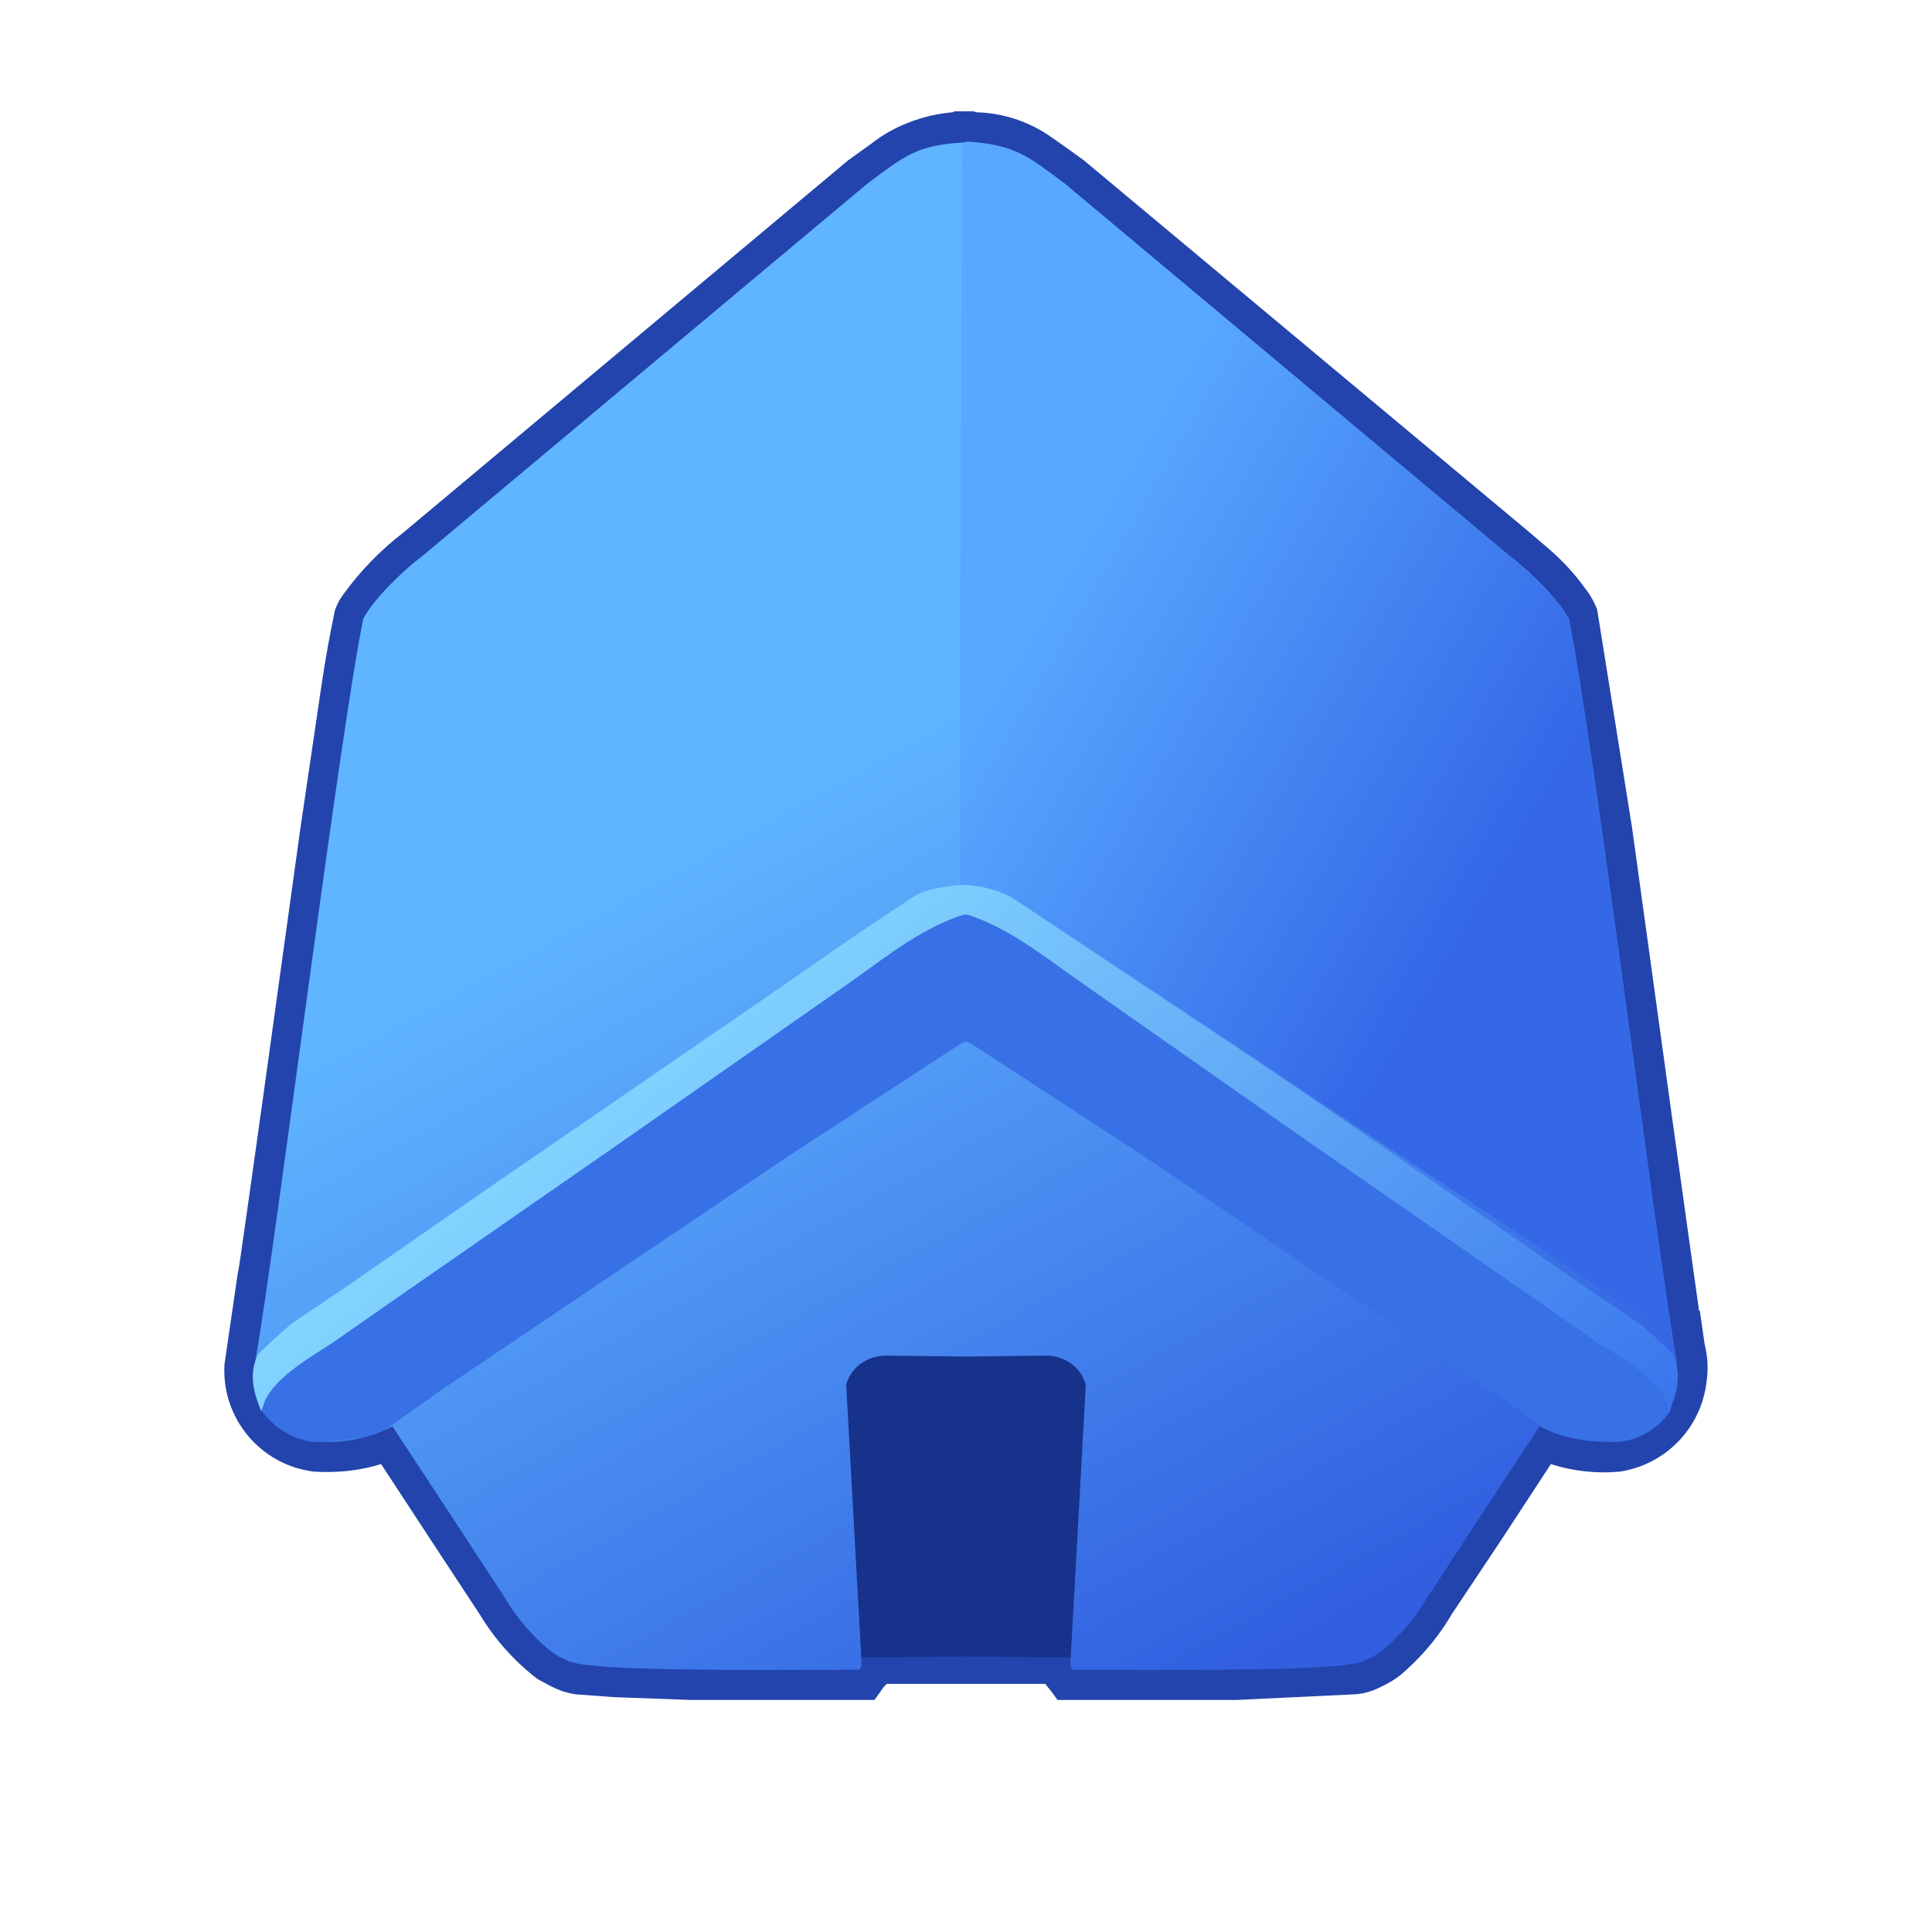
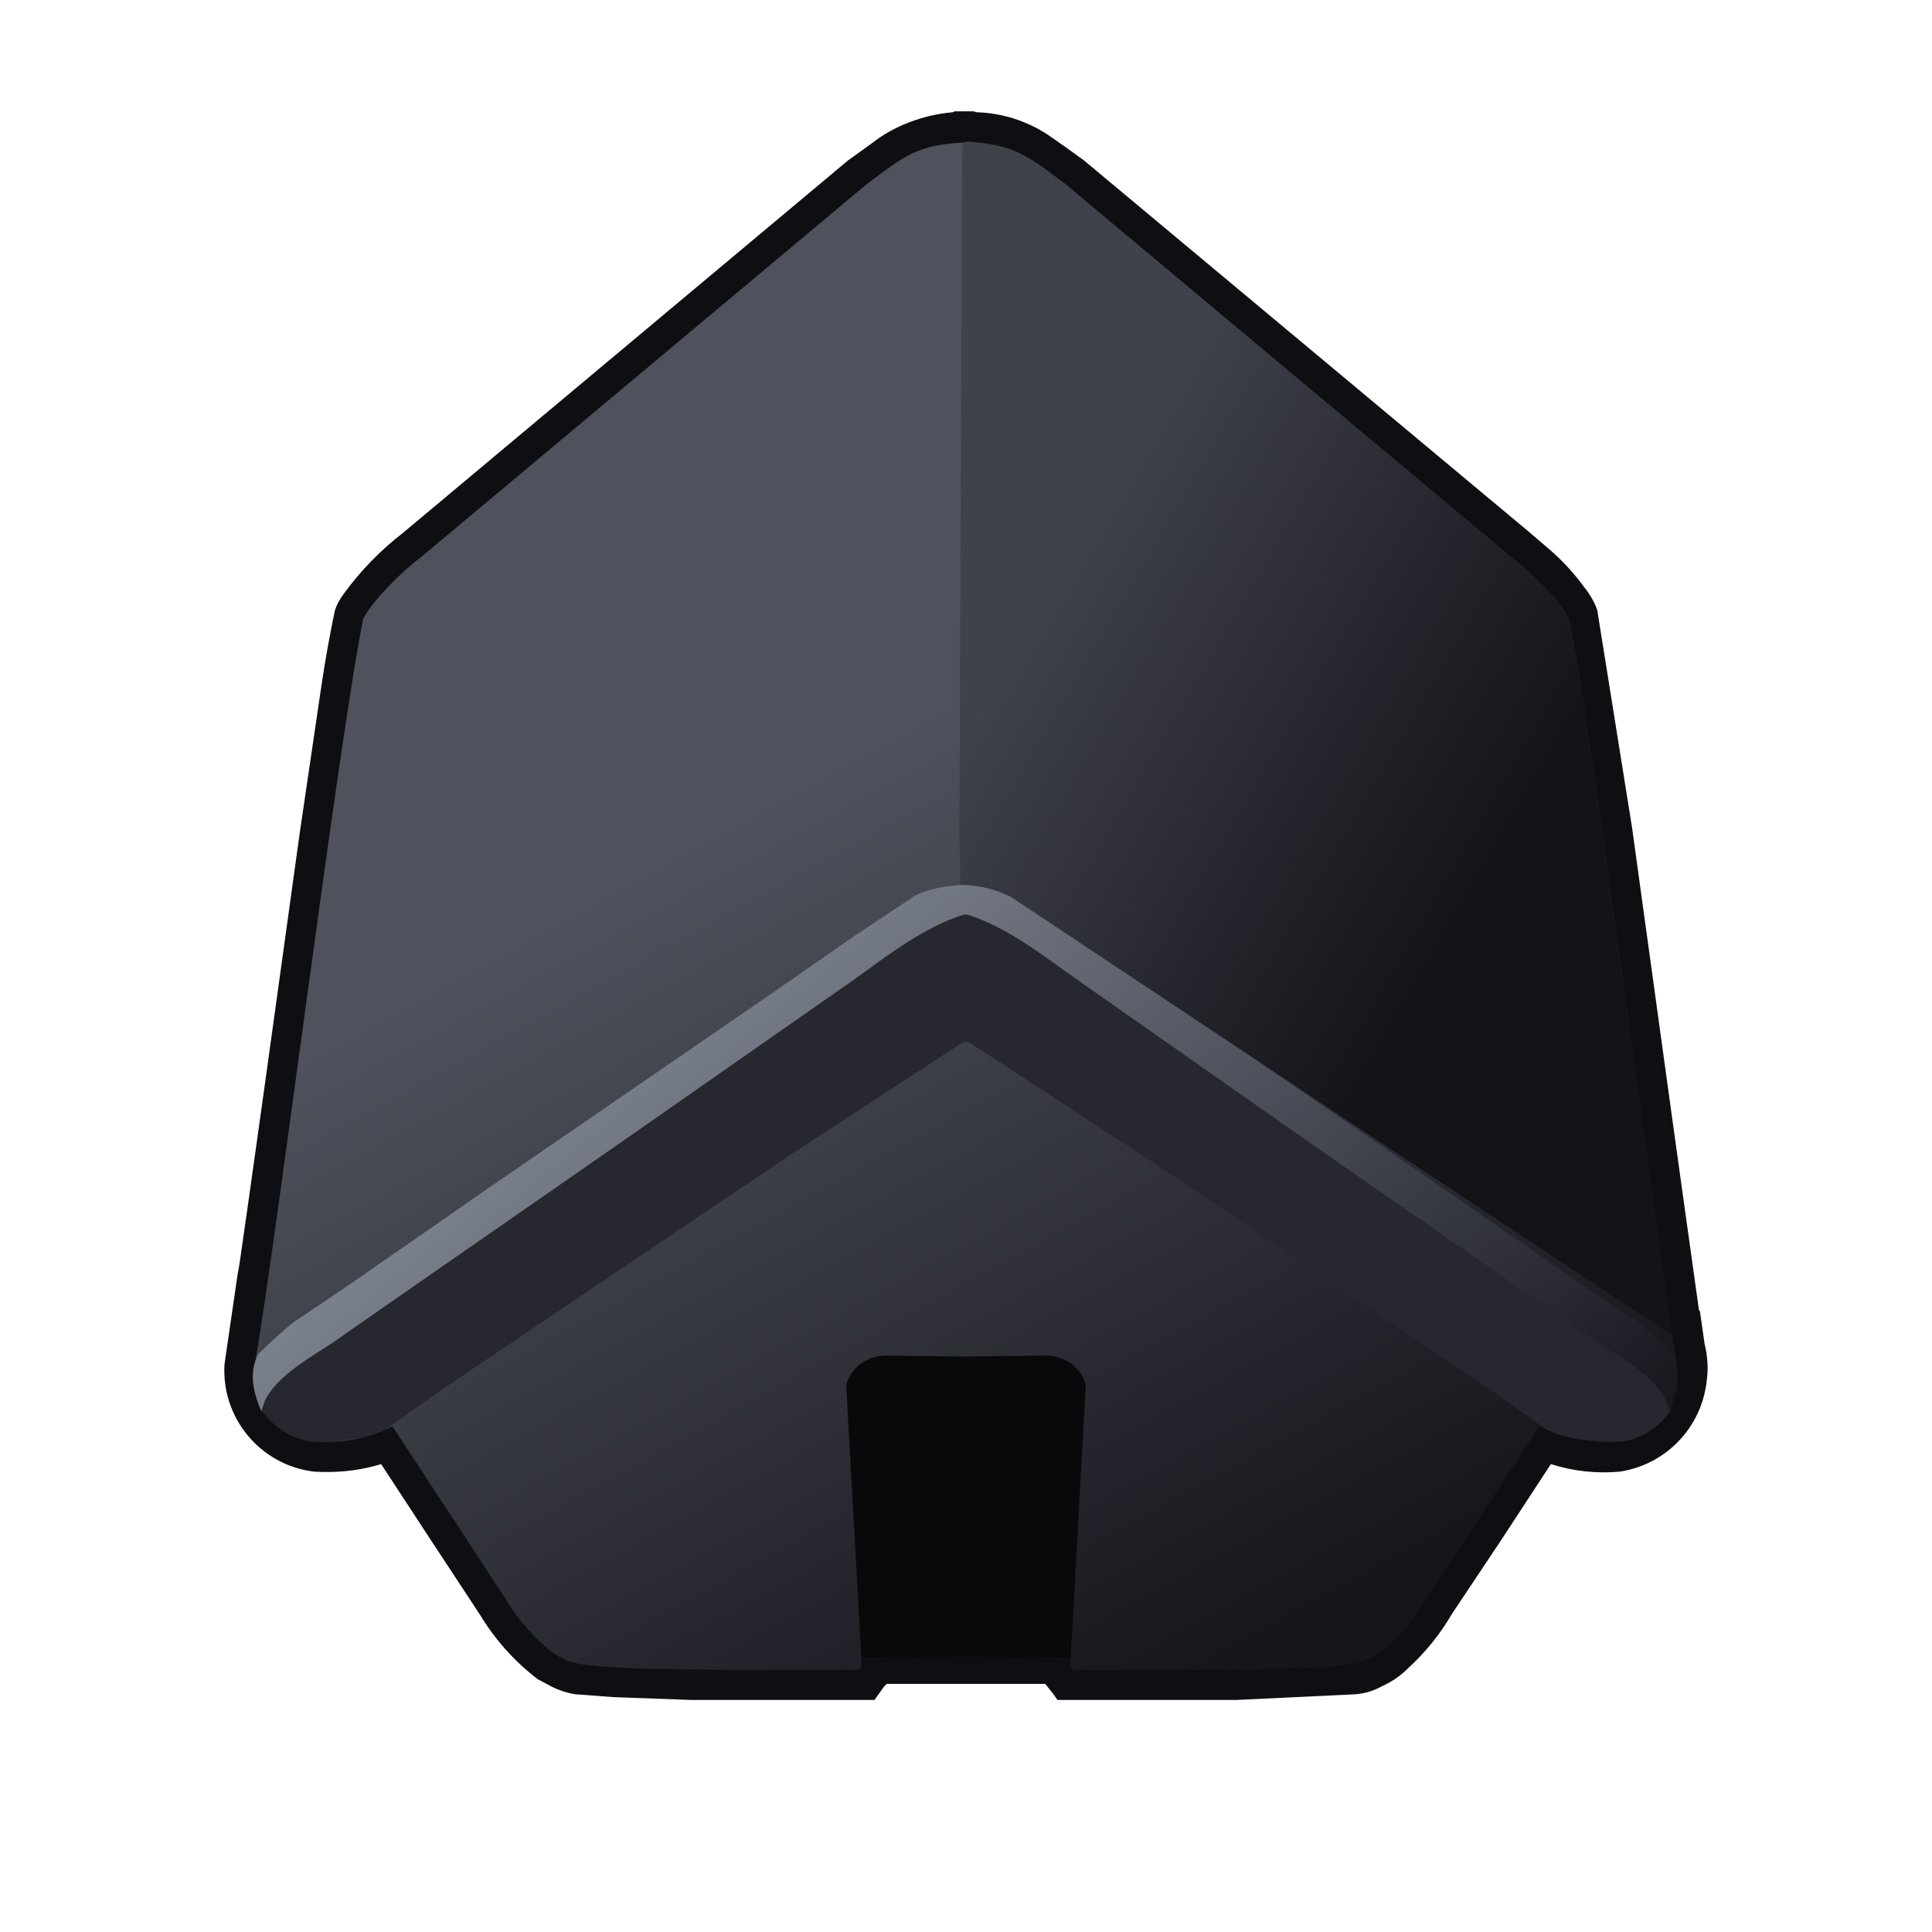
<svg xmlns="http://www.w3.org/2000/svg" xmlns:xlink="http://www.w3.org/1999/xlink" xml:space="preserve" width="128" height="128" viewBox="0 0 2048 1860">
  <defs>
    <linearGradient id="b" x1="1307.3" x2="803.2" y1="1678" y2="762.2" gradientUnits="userSpaceOnUse" spreadMethod="pad">
-       <stop class="stop0" offset="0" stop-color="#3468e7" />
-       <stop class="stop1" offset="1" stop-color="#58a8ff" />
+       <stop class="stop0" offset="0" stop-color="#131318" />
+       <stop class="stop1" offset="1" stop-color="#3f414b" />
    </linearGradient>
    <linearGradient id="a" x1="1307.3" x2="803.2" y1="1678" y2="762.2" gradientUnits="userSpaceOnUse" spreadMethod="pad">
-       <stop class="stop0" offset="0" stop-color="#315fe0" />
-       <stop class="stop1" offset="1" stop-color="#7cc8ff" />
+       <stop class="stop0" offset="0" stop-color="#15151b" />
+       <stop class="stop1" offset="1" stop-color="#646974" />
    </linearGradient>
    <linearGradient id="d" x1="1337.2" x2="712.5" y1="1377.4" y2="588.2" gradientUnits="userSpaceOnUse">
-       <stop class="stop0" offset="0" stop-color="#3976ed" />
-       <stop class="stop1" offset="1" stop-color="#83d5ff" />
+       <stop class="stop0" offset="0" stop-color="#18181f" />
+       <stop class="stop1" offset="1" stop-color="#7a808c" />
    </linearGradient>
    <linearGradient xlink:href="#a" id="c" x1="1307.3" x2="803.2" y1="1678" y2="762.2" gradientUnits="userSpaceOnUse" spreadMethod="pad">
-       <stop class="stop0" offset="0" stop-color="#315fe0" />
-       <stop class="stop1" offset="1" stop-color="#5fb5ff" />
+       <stop class="stop0" offset="0" stop-color="#15151b" />
+       <stop class="stop1" offset="1" stop-color="#4f525c" />
    </linearGradient>
    <linearGradient xlink:href="#b" id="e" x1="1583.3" x2="1099.7" y1="838" y2="555.4" gradientUnits="userSpaceOnUse" spreadMethod="pad" />
  </defs>
-   <path fill="#2344ad" d="M1010 25q-24 2-47 11-21 8-39 22l-25 18-472 395a318 318 0 0 0-63 65q-6 8-9 17-8 38-14 78l-23 156-38 274-16 114-9 63-2 13-1 5-14 96a108 108 0 0 0 95 114q34 2 64-6l7-2 55 84 50 76a245 245 0 0 0 61 68l15 8q12 6 25 8l40 3 82 3h195l10-14 3-3h168l8 10 5 7h190l126-6q12-1 23-6l6-3q15-7 26-18a245 245 0 0 0 47-58l52-78 53-81a184 184 0 0 0 73 8 109 109 0 0 0 92-95q3-20-2-40l-5-35-1-1-14-100-16-115-41-297-36-225-1-6q-5-13-14-24-16-22-37-40l-21-18-472-394q-19-14-38-27a145 145 0 0 0-76-24l-3-1h-20z" />
+   <path fill="#0f0f13" d="M1010 25q-24 2-47 11-21 8-39 22l-25 18-472 395a318 318 0 0 0-63 65q-6 8-9 17-8 38-14 78l-23 156-38 274-16 114-9 63-2 13-1 5-14 96a108 108 0 0 0 95 114q34 2 64-6l7-2 55 84 50 76a245 245 0 0 0 61 68l15 8q12 6 25 8l40 3 82 3h195l10-14 3-3h168l8 10 5 7h190l126-6q12-1 23-6l6-3q15-7 26-18a245 245 0 0 0 47-58l52-78 53-81a184 184 0 0 0 73 8 109 109 0 0 0 92-95q3-20-2-40l-5-35-1-1-14-100-16-115-41-297-36-225-1-6q-5-13-14-24-16-22-37-40l-21-18-472-394q-19-14-38-27a145 145 0 0 0-76-24l-3-1h-20z" />
  <path fill="url(#c)" d="M272 1341c22-129 87-650 113-779 11-21 43-52 62-66l472-395c39-29 53-42 105-44 52 2 66 15 105 44l472 395c19 14 51 45 62 66 26 129 91 650 113 779m0 0a78 78 0 0 1-64 93q-42 3-80-16l-69 105-51 78c-17 29-47 59-63 64-12 10-101 12-312 11-7-9 6-15-13-17H924c-19 2-6 8-13 17-211 1-300-1-312-11-16-5-46-35-63-64l-51-78-69-105q-38 19-80 16-33-5-52-33a78 78 0 0 1-12-60" />
-   <path fill="#17328a" d="M939 1343c-19 0-37 12-42 31l16 289 111-1 111 1 16-289c-5-19-23-31-42-31l-85 1Z" />
-   <path fill="#3870e5" d="M1021 844h6m0 32c16 1 38 4 51 12q33 21 65 43a8910 9239 0 0 0 80 54l305 211 149 103a3358 3482 0 0 1 60 41c36 25 38 15 34 61a75 75 0 0 1-51 33c-13 2-68-2-84-15l-58-41-368-248-181-118a38 40 0 0 1-5-2 38 40 0 0 1-5 2l-181 118-368 248-58 41c-16 13-71 17-84 15q-31-6-51-33c-4-46-2-36 34-61a3358 3482 0 0 1 60-41l149-103 305-211a8910 9239 0 0 0 80-54q32-22 65-43c13-8 35-11 51-12" />
+   <path fill="#09090b" d="M939 1343c-19 0-37 12-42 31l16 289 111-1 111 1 16-289c-5-19-23-31-42-31l-85 1Z" />
+   <path fill="#26272f" d="M1021 844h6m0 32c16 1 38 4 51 12q33 21 65 43a8910 9239 0 0 0 80 54l305 211 149 103a3358 3482 0 0 1 60 41c36 25 38 15 34 61a75 75 0 0 1-51 33c-13 2-68-2-84-15l-58-41-368-248-181-118a38 40 0 0 1-5-2 38 40 0 0 1-5 2l-181 118-368 248-58 41c-16 13-71 17-84 15q-31-6-51-33c-4-46-2-36 34-61a3358 3482 0 0 1 60-41l149-103 305-211a8910 9239 0 0 0 80-54q32-22 65-43c13-8 35-11 51-12" />
  <path fill="url(#d)" d="M1023 462h6m0 0c17 1 39 4 54 12l67 43 82 55 317 210 154 103 63 41c12 9 27 23 38 33 10 20 6 40-4 61l-3-11c-13-27-52-47-76-62l-70-47-245-164-256-173c-40-27-77-56-123-70h-1c-46 14-84 43-123 70L646 736 401 900l-70 47c-23 15-62 35-75 62l-4 11c-9-21-14-41-3-61 11-10 26-24 38-33l63-41 154-103 317-210 82-55 67-43c14-8 37-11 53-12" transform="matrix(.964 0 0 1 34 382)" />
  <path fill="url(#e)" d="M1024 57h-4l-3 733 1 54s27-1 54 13l325 216 376 249c-25-155-85-637-110-760-11-21-43-52-62-66l-472-395c-39-29-53-42-105-45z" style="mix-blend-mode:normal" />
</svg>
